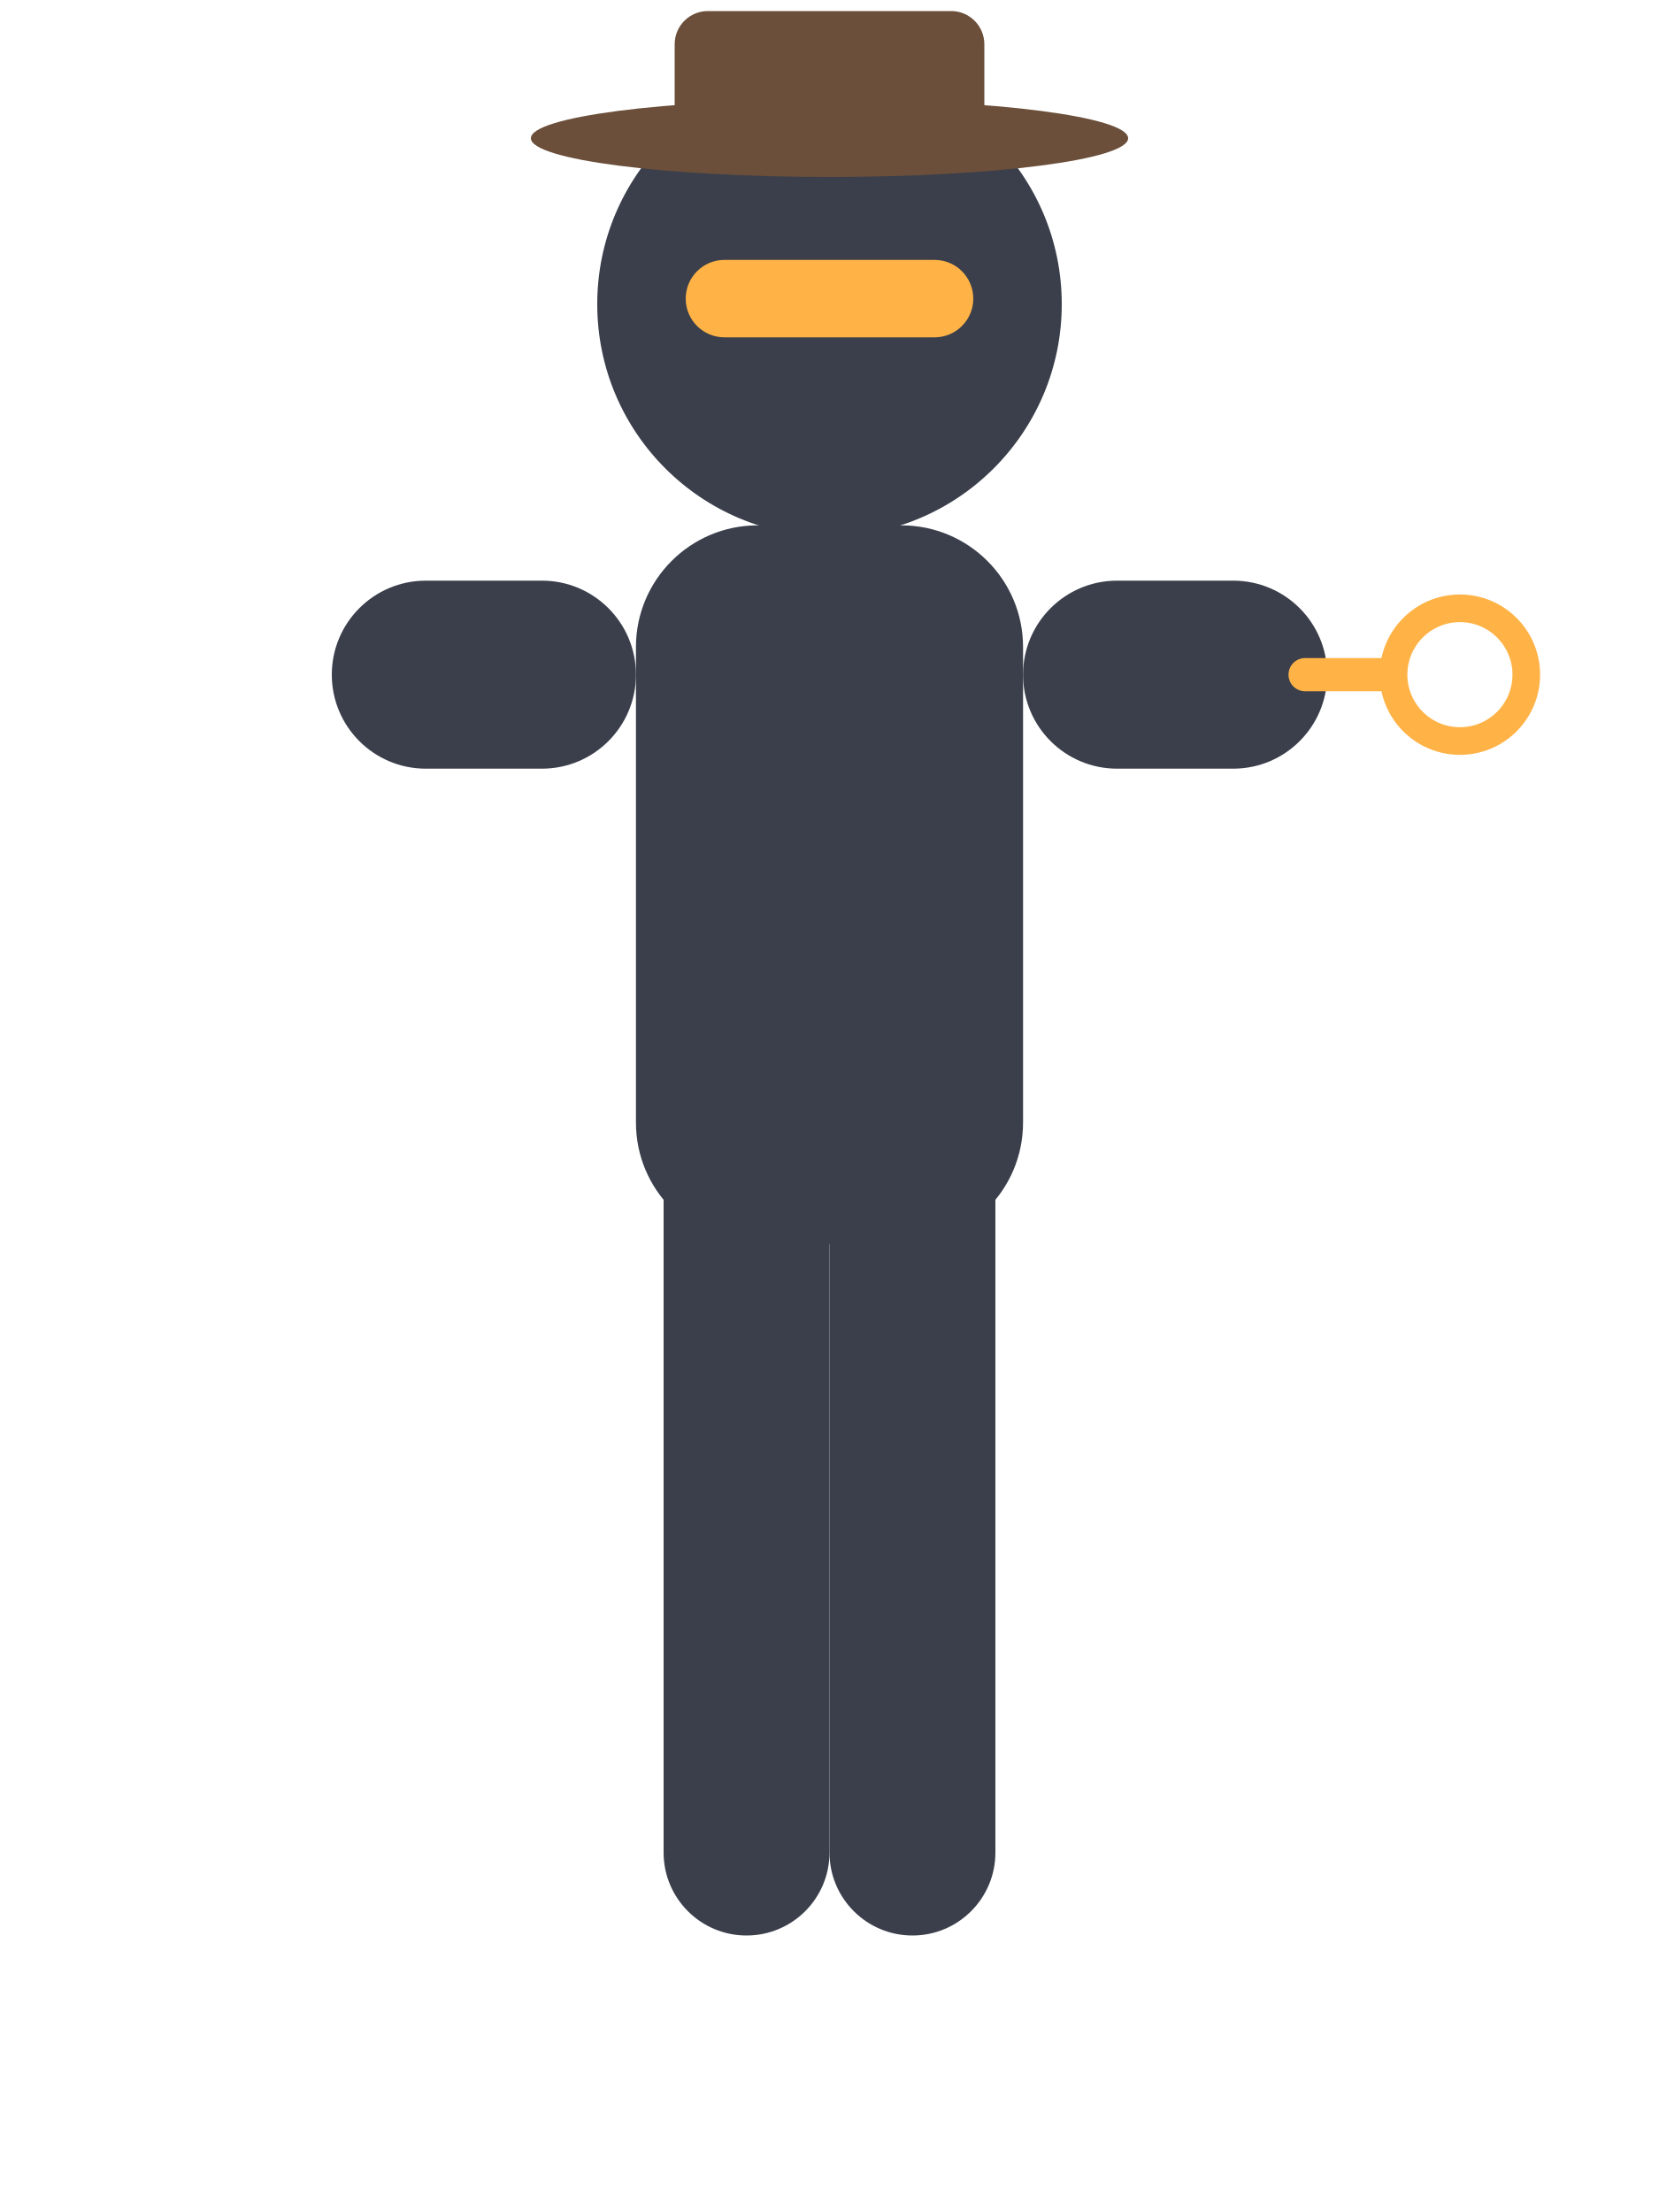
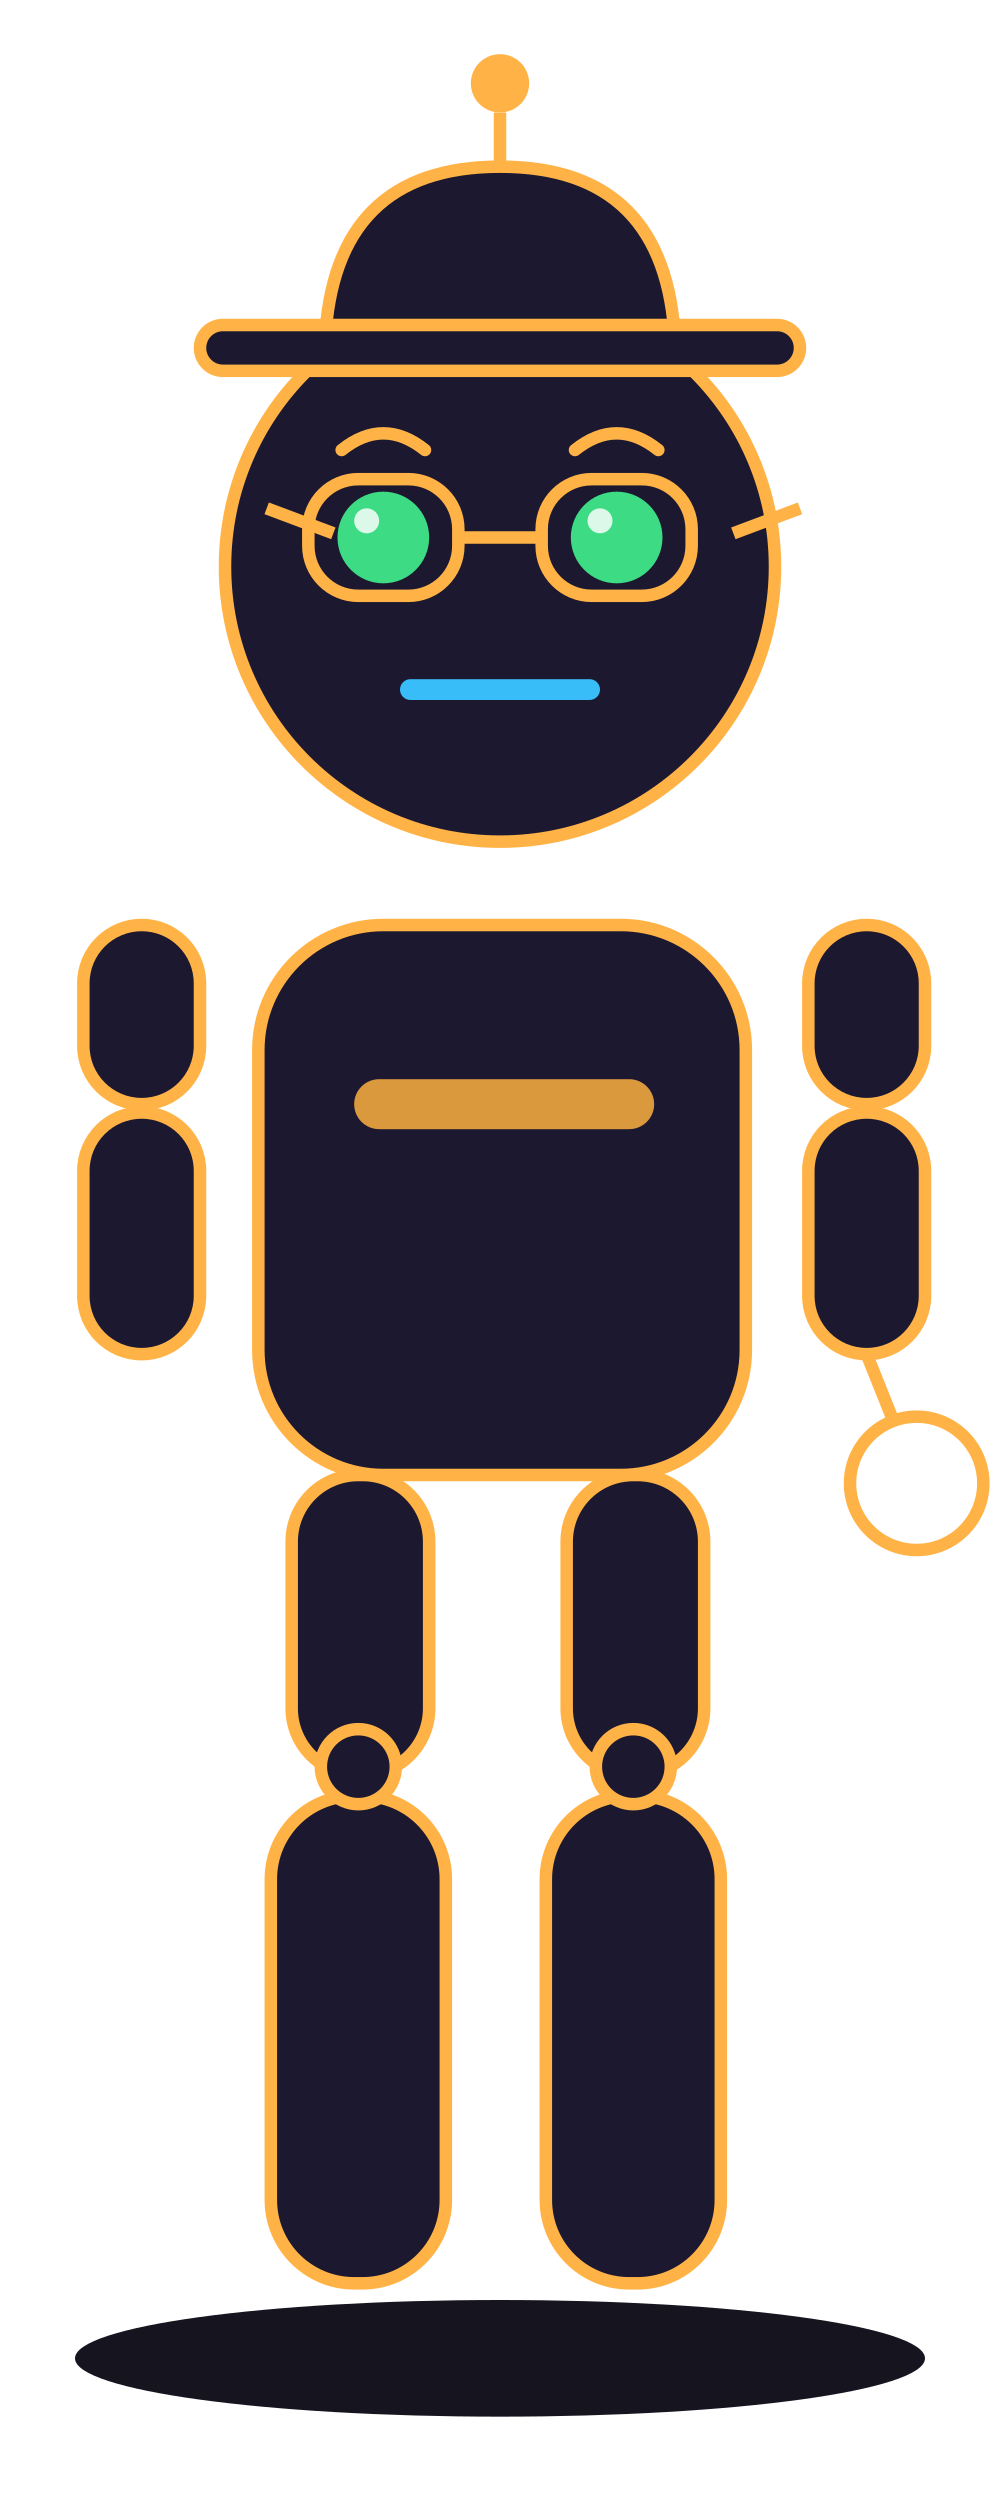
- <svg xmlns="http://www.w3.org/2000/svg" id="lectura-char" viewBox="0 0 300 400" role="img" aria-label="Détective">
-   <defs>
-     <rect id="p-arm" width="55" height="34" rx="17" />
-     <rect id="p-leg" width="30" height="150" rx="15" />
-   </defs>
-   <g id="char" fill="#3a3f4b">
-     <g id="leg-l">
-       <use href="#p-leg" x="120" y="200" />
-     </g>
-     <g id="leg-r">
-       <use href="#p-leg" x="150" y="200" />
-     </g>
-     <g id="arm-l">
-       <use href="#p-arm" x="60" y="105" />
-     </g>
-     <g id="arm-r">
-       <use href="#p-arm" x="185" y="105" />
-       <line x1="236" y1="122" x2="251" y2="122" stroke="#ffb347" stroke-width="6" stroke-linecap="round" />
-       <circle cx="264" cy="122" r="12" fill="none" stroke="#ffb347" stroke-width="5" />
-     </g>
-     <g id="torso">
-       <rect x="115" y="95" width="70" height="130" rx="22" />
-     </g>
-     <g id="head">
-       <circle cx="150" cy="55" r="42" />
-       <rect x="122" y="2" width="56" height="24" rx="6" fill="#6b4f3a" />
-       <ellipse cx="150" cy="25" rx="54" ry="7" fill="#6b4f3a" />
-       <rect id="visor" x="124" y="47" width="52" height="14" rx="7" fill="#ffb347" />
-       <path id="visor-happy" d="M124 58 Q150 40 176 58" fill="none" stroke="#ffb347" stroke-width="10" stroke-linecap="round" style="display:none" />
-     </g>
+ <svg xmlns="http://www.w3.org/2000/svg" id="lectura-char" viewBox="0 0 240 600" role="img" aria-label="Détective">
+   <ellipse cx="120" cy="566" rx="102" ry="14" fill="#16141f" />
+   <g id="legs" fill="#1c1830" stroke="#ffb347" stroke-width="3">
+     <rect x="70" y="354" width="33" height="72" rx="16" />
+     <rect x="136" y="354" width="33" height="72" rx="16" />
+     <rect x="65" y="431" width="42" height="117" rx="20" />
+     <rect x="131" y="431" width="42" height="117" rx="20" />
+     <circle cx="86" cy="424" r="9" />
+     <circle cx="152" cy="424" r="9" />
+   </g>
+   <g id="arm-l" fill="#1c1830" stroke="#ffb347" stroke-width="3">
+     <rect x="20" y="222" width="28" height="43" rx="14" />
+     <rect x="20" y="267" width="28" height="58" rx="14" />
+   </g>
+   <g id="arm-r" fill="#1c1830" stroke="#ffb347" stroke-width="3">
+     <rect x="194" y="222" width="28" height="43" rx="14" />
+     <rect x="194" y="267" width="28" height="58" rx="14" />
+     <line x1="208" y1="325" x2="214" y2="340" stroke-linecap="round" />
+     <circle cx="220" cy="356" r="16" fill="none" />
+   </g>
+   <g id="body">
+     <rect x="62" y="222" width="117" height="132" rx="30" fill="#1c1830" stroke="#ffb347" stroke-width="3" />
+     <rect x="85" y="259" width="72" height="12" rx="6" fill="#db993d" />
+     <line x1="120" y1="27" x2="120" y2="58" stroke="#ffb347" stroke-width="3" />
+     <circle cx="120" cy="20" r="7" fill="#ffb347" />
+     <circle cx="120" cy="136" r="66" fill="#1c1830" stroke="#ffb347" stroke-width="3" />
+     <path d="M78 82 Q80 40 120 40 Q160 40 162 82 Z" fill="#1c1830" stroke="#ffb347" stroke-width="3" stroke-linejoin="round" />
+     <rect x="48" y="78" width="144" height="11" rx="5.5" fill="#1c1830" stroke="#ffb347" stroke-width="3" />
+     <line x1="64" y1="122" x2="80" y2="128" stroke="#ffb347" stroke-width="3" />
+     <line x1="176" y1="128" x2="192" y2="122" stroke="#ffb347" stroke-width="3" />
+     <rect x="74" y="115" width="36" height="28" rx="12" fill="none" stroke="#ffb347" stroke-width="3" />
+     <rect x="130" y="115" width="36" height="28" rx="12" fill="none" stroke="#ffb347" stroke-width="3" />
+     <line x1="110" y1="129" x2="130" y2="129" stroke="#ffb347" stroke-width="3" />
+     <path id="brow-l" d="M82 108 Q92 100 102 108" fill="none" stroke="#ffb347" stroke-width="3" stroke-linecap="round" />
+     <path id="brow-r" d="M138 108 Q148 100 158 108" fill="none" stroke="#ffb347" stroke-width="3" stroke-linecap="round" />
+     <circle id="eye-l" cx="92" cy="129" r="11" fill="#3ddc84" />
+     <circle id="eye-r" cx="148" cy="129" r="11" fill="#3ddc84" />
+     <circle cx="88" cy="125" r="3" fill="#dcf8e8" />
+     <circle cx="144" cy="125" r="3" fill="#dcf8e8" />
+     <rect id="mouth" x="96" y="163" width="48" height="5" rx="2.5" fill="#38bdf8" />
  </g>
</svg>
